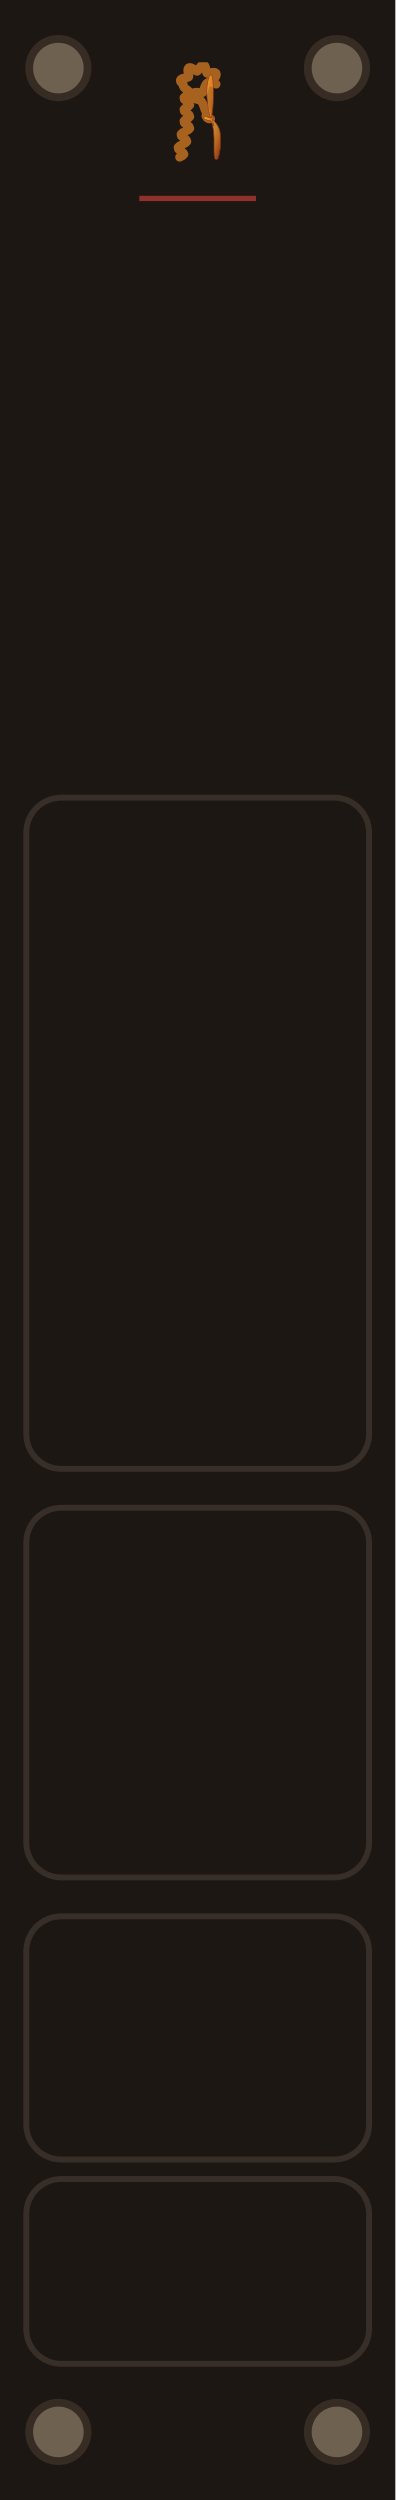
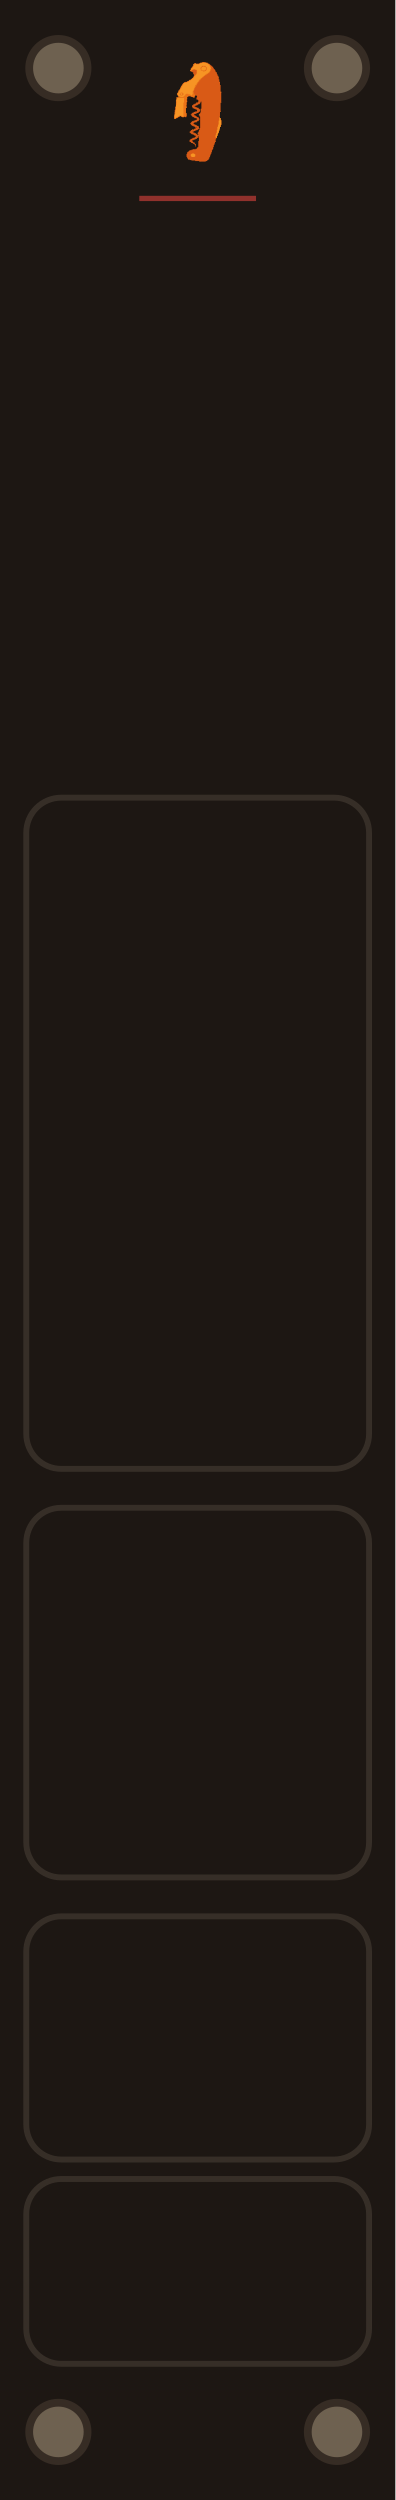
<svg xmlns="http://www.w3.org/2000/svg" width="20.32mm" height="128.5mm" viewBox="0 0 20.32 128.5">
  <rect width="20.32" height="128.5" fill="#1d1713" />
  <circle cx="3" cy="3.5" r="1.5" fill="#6e6150" stroke="#362c24" stroke-width="0.4" />
  <circle cx="3" cy="125" r="1.5" fill="#6e6150" stroke="#362c24" stroke-width="0.4" />
  <circle cx="17.32" cy="3.5" r="1.5" fill="#6e6150" stroke="#362c24" stroke-width="0.4" />
  <circle cx="17.32" cy="125" r="1.5" fill="#6e6150" stroke="#362c24" stroke-width="0.4" />
  <defs>
    <clipPath id="logo-clip">
      <rect x="8.874" y="3.2" width="2.571" height="5.2" />
    </clipPath>
  </defs>
  <g clip-path="url(#logo-clip)">
    <g transform="translate(8.9492,3.2939) scale(0.0187726)">
-       <defs>
-         <linearGradient id="wire" x1="0" y1="0" x2="1" y2="1">
-           <stop offset="0" stop-color="#ffb13b" />
-           <stop offset=".48" stop-color="#f39a2e" />
-           <stop offset="1" stop-color="#d65f1b" />
-         </linearGradient>
-         <linearGradient id="grip" x1="0" y1="0" x2=".75" y2="1">
-           <stop offset="0" stop-color="#ffd15a" />
-           <stop offset=".58" stop-color="#f28b25" />
-           <stop offset="1" stop-color="#b94718" />
-         </linearGradient>
-       </defs>
-       <polyline opacity="0.65" fill="none" stroke="#f28b25" stroke-width="24" stroke-linecap="round" stroke-linejoin="round" points="15.0,255.0 23.0,251.0 27.0,247.0 25.0,243.0 18.0,238.0 12.0,233.0 11.0,228.0 15.0,224.0 23.0,220.0 31.0,216.0 35.0,212.0 33.0,207.0 27.0,202.0 20.0,197.0 19.0,192.0 23.0,188.0 31.0,184.0 39.0,180.0 43.0,176.0 41.0,171.0 35.0,166.0 28.0,161.0 27.0,156.0 31.0,152.0 39.0,148.0 43.0,144.0 41.0,139.0 35.0,134.0 28.0,129.0 27.0,124.0 31.0,120.0 39.0,116.0 43.0,112.0 41.0,107.0 35.0,102.0 28.0,97.0 27.0,92.0 31.0,88.0 39.0,84.0 43.0,80.0 41.0,75.0 35.0,70.0 28.0,65.0 25.0,60.0 25.0,55.0 20.6,51.8 17.7,48.1 17.0,44.5 19.0,41.3 23.1,39.1 28.4,37.8 33.7,37.1 37.8,36.4 40.1,35.0 40.5,32.4 39.6,28.3 38.2,23.2 37.4,17.8 37.9,13.1 40.0,10.1 43.6,9.3 48.1,10.6 52.8,13.4 57.0,16.6 60.4,19.1 63.0,19.7 65.1,18.1 67.4,14.6 70.0,10.0 73.2,5.6 76.9,2.7 80.5,2.0 83.7,4.0 85.9,8.1 87.2,13.4 87.9,18.7 88.6,22.8 90.0,25.1 92.6,25.5 96.7,24.6 101.8,23.2 107.2,22.4 111.9,22.9 114.9,25.0 115.7,28.6 114.4,33.1 111.6,37.8 108.4,42.0 105.9,45.4 105.3,48.0 106.9,50.1 110.4,52.4 115.0,55.0 107.8,51.3 101.0,49.1 94.9,49.3 89.8,52.2 86.0,57.4 83.3,63.9 81.6,70.3 80.0,75.3 78.0,78.2 74.8,78.9 70.2,78.2 64.3,77.2 58.2,77.2 53.1,78.8 50.2,82.2 50.3,86.7 53.2,91.2 58.0,95.0 61.7,96.7 65.2,97.1 68.3,97.5 71.1,98.7 73.7,100.9 76.2,104.3 78.6,108.7 80.8,113.9 82.7,119.5 84.5,125.1 87.5,131.0 88.5,137.0 87.0,142.0 90.0,147.0 95.0,150.0 100.0,150.0" />
-       <path opacity="0.75" transform="rotate(-50 100 150)" fill="url(#grip)" stroke="#963713" stroke-width="2" d="M100 150 C116 145 135 130 151 117 C168 104 183 89 191 80 C195 75 192 70 187 72 C170 78 155 89 141 102 C125 117 109 136 100 150 Z" />
-       <path opacity="0.75" fill="url(#grip)" stroke="#963713" stroke-width="2" d="M100.114 150 C106.059 166.109 108.721 184.397 109.194 204.138 C109.667 223.88 108.263 242.638 110.559 255.97 C110.925 260.927 116.659 263.062 120.255 258.447 C126.715 239.303 128.431 218.109 127.072 197.47 C126.599 177.729 117.995 158.928 100.114 150 Z" />
-       <path opacity="0.75" fill="url(#grip)" stroke="#963713" stroke-width="2" stroke-linejoin="round" d="M84 143 C90 145 96 147 100 148 C103 146 106 144 109 143 C108 147 106 150 104 152 C106 157 108 163 109 170 C105 165 102 159 100 155 C94 155 88 153 82 150 C81 147 82 145 84 143 Z" />
+       <g transform="translate(0 -5) scale(1.697368 1.416667)">
+         <g transform="translate(76 192) rotate(180)">
+           <path fill="#d95a16" d="M25 0H35V1H25Z M23 1H42V2H23Z M22 2H48V3H22Z M21 3H51V4H21Z M20 4H53V5H20Z M20 5H54V6H20Z M19 6H54V7H19Z M19 7H55V9H19Z M18 9H56V12H18Z M17 12H56V15H17Z M16 15H55V18H16Z M15 18H54V19H15Z M15 19H53V20H15Z M15 20H52V21H15Z M15 21H51V22H15Z M14 22H48V23H14Z M14 23H46V24H14Z M13 24H41V25H13Z M13 25H39V27H13Z M13 27H38V28H13Z M12 28H37V32H12Z M41 29H42V32H41Z M41 32H43V34H41Z M11 32H37V35H11Z M42 34H45V35H42Z M43 35H46V36H43Z M43 36H48V37H43Z M10 35H37V38H10Z M45 37H49V38H45Z M9 38H37V39H9Z M46 38H51V40H46Z M47 40H51V41H47Z M45 41H51V42H45Z M9 39H36V43H9Z M43 42H50V43H43Z M41 43H49V44H41Z M39 44H47V45H39Z M8 43H36V46H8Z M39 45H46V46H39Z M37 46H43V47H37Z M37 47H42V48H37Z M7 46H36V49H7Z M37 48H41V49H37Z M7 49H41V50H7Z M6 50H43V51H6Z M38 51H44V52H38Z M6 51H37V53H6Z M39 52H46V53H39Z M40 53H48V54H40Z M6 53H38V54H6Z M41 54H49V55H41Z M5 54H38V56H5Z M43 55H50V56H43Z M45 56H51V57H45Z M4 56H37V58H4Z M46 57H51V58H46Z M44 58H50V59H44Z M4 58H36V60H4Z M42 59H49V60H42Z M40 60H49V61H40Z M3 60H36V61H3Z M38 61H47V62H38Z M37 62H44V63H37Z M3 61H35V64H3Z M36 63H43V64H36Z M36 64H41V65H36Z M2 64H35V65H2Z M36 65H40V66H36Z M2 65H34V67H2Z M36 66H42V67H36Z M36 67H43V68H36Z M37 68H45V69H37Z M39 69H47V70H39Z M1 67H34V71H1Z M40 70H48V71H40Z M42 71H49V72H42Z M44 72H49V73H44Z M45 73H50V74H45Z M44 74H49V75H44Z M43 75H49V76H43Z M40 76H48V77H40Z M39 77H47V78H39Z M37 78H45V79H37Z M0 71H34V80H0Z M36 79H43V80H36Z M36 80H41V81H36Z M35 81H39V83H35Z M1 80H34V84H1Z M36 83H40V84H36Z M73 83H76V84H73Z M71 84H76V85H71Z M36 84H43V85H36Z M2 84H34V86H2Z M70 85H76V86H70Z M37 85H44V86H37Z M60 86H63V87H60Z M56 86H58V87H56Z M39 86H46V87H39Z M68 86H76V87H68Z M3 86H34V87H3Z M56 87H65V88H56Z M67 87H76V88H67Z M40 87H47V88H40Z M2 87H35V89H2Z M41 88H48V89H41Z M56 88H76V89H56Z M43 89H48V90H43Z M44 90H49V91H44Z M2 89H36V92H2Z M43 91H48V92H43Z M56 89H75V93H56Z M41 92H48V93H41Z M2 92H35V93H2Z M39 93H47V94H39Z M2 93H34V95H2Z M37 94H46V95H37Z M2 95H33V96H2Z M36 95H44V96H36Z M35 96H42V97H35Z M57 93H75V99H57Z M34 97H39V100H34Z M34 100H40V101H34Z M1 96H33V102H1Z M35 101H42V102H35Z M36 102H44V103H36Z M57 99H74V104H57Z M37 103H46V104H37Z M39 104H46V105H39Z M56 104H74V106H56Z M41 105H47V106H41Z M43 106H47V107H43Z M42 107H47V108H42Z M40 108H47V109H40Z M38 109H45V110H38Z M37 110H45V111H37Z M35 111H43V112H35Z M34 112H41V113H34Z M1 102H32V114H1Z M34 113H40V114H34Z M56 106H73V115H56Z M33 114H38V115H33Z M0 114H32V116H0Z M33 115H37V116H33Z M55 115H73V118H55Z M0 116H37V119H0Z M55 118H72V120H55Z M0 119H38V120H0Z M56 120H72V121H56Z M0 120H40V124H0Z M55 121H72V124H55Z M55 124H69V125H55Z M43 124H46V125H43Z M43 125H48V126H43Z M54 125H69V126H54Z M0 124H39V127H0Z M52 126H69V127H52Z M43 126H51V127H43Z M0 127H40V128H0Z M42 127H70V128H42Z M0 128H70V129H0Z M0 129H71V132H0Z M0 132H70V134H0Z M0 134H69V135H0Z M1 135H69V137H1Z M1 137H68V138H1Z M1 138H67V140H1Z M1 140H66V143H1Z M1 143H65V145H1Z M1 145H64V147H1Z M1 147H63V148H1Z M2 148H63V149H2Z M2 149H62V151H2Z M2 151H61V152H2Z M2 152H60V153H2Z M2 153H58V154H2Z M3 154H55V155H3Z M3 155H53V156H3Z M3 156H52V157H3Z M3 157H51V158H3Z M3 158H49V159H3Z M4 159H48V160H4Z M4 160H47V161H4Z M4 161H46V162H4Z M4 162H45V164H4Z M5 164H44V166H5Z M6 166H44V169H6Z M7 169H45V172H7Z M8 172H46V173H8Z M9 173H47V174H9Z M9 174H49V175H9Z M9 175H50V176H9Z M10 176H50V177H10Z M10 177H49V178H10Z M11 178H49V179H11Z M12 179H49V180H12Z M12 180H48V181H12Z M13 181H48V182H13Z M13 182H47V183H13Z M14 183H46V184H14Z M15 184H46V185H15Z M16 185H45V186H16Z M17 186H45V187H17Z M18 187H45V188H18Z M19 188H44V189H19Z M41 189H43V190H41Z M21 189H35V190H21Z M22 190H34V191H22Z M25 191H31V192H25Z" />
+           <path fill="#ea7418" d="M34 0H35V1H34Z M52 4H53V5H52Z M53 5H54V6H53Z M43 9H48V10H43Z M42 10H49V14H42Z M43 14H48V15H43Z M44 15H47V16H44Z M47 36H48V37H47Z M9 38H10V39H9Z M36 38H37V39H36Z M37 46H38V47H37Z M7 46H9V50H7Z M36 49H37V50H36Z M6 50H9V52H6Z M6 52H8V54H6Z M5 54H8V56H5Z M4 56H7V60H4Z M3 60H7V62H3Z M46 61H47V62H46Z M3 62H6V64H3Z M2 64H6V67H2Z M41 66H42V67H41Z M1 67H6V68H1Z M1 68H5V71H1Z M0 71H5V73H0Z M49 73H50V74H49Z M40 76H41V77H40Z M46 77H47V78H46Z M0 73H4V80H0Z M1 80H3V84H1Z M73 83H76V84H73Z M71 84H76V85H71Z M2 84H3V86H2Z M70 85H75V86H70Z M60 86H63V87H60Z M57 86H58V87H57Z M69 86H75V87H69Z M2 87H3V88H2Z M67 87H76V88H67Z M57 87H65V88H57Z M56 88H76V89H56Z M48 90H49V91H48Z M56 89H75V93H56Z M57 93H75V96H57Z M43 95H44V96H43Z M1 96H2V97H1Z M57 96H74V98H57Z M57 98H75V99H57Z M32 101H33V102H32Z M57 99H74V103H57Z M37 103H38V104H37Z M57 103H73V104H57Z M56 104H74V106H56Z M56 106H73V107H56Z M57 107H73V109H57Z M56 109H73V114H56Z M39 113H40V114H39Z M0 114H1V115H0Z M56 114H72V115H56Z M55 115H72V116H55Z M55 116H73V117H55Z M56 117H73V118H56Z M56 118H72V119H56Z M55 119H72V120H55Z M56 120H72V121H56Z M55 121H72V124H55Z M55 124H69V125H55Z M43 124H45V125H43Z M43 125H48V126H43Z M54 125H69V126H54Z M43 126H49V127H43Z M50 126H51V127H50Z M53 126H69V127H53Z M42 127H70V128H42Z M42 128H62V129H42Z M66 128H70V129H66Z M63 129H66V130H63Z M43 129H61V131H43Z M67 129H71V132H67Z M62 130H66V132H62Z M44 131H61V132H44Z M44 132H62V133H44Z M66 132H70V133H66Z M63 132H65V133H63Z M44 133H70V134H44Z M0 133H1V135H0Z M45 134H69V136H45Z M44 136H69V137H44Z M44 137H68V138H44Z M44 138H67V139H44Z M43 139H67V140H43Z M43 140H66V142H43Z M42 142H66V143H42Z M42 143H65V144H42Z M41 144H65V145H41Z M41 145H64V146H41Z M40 146H64V147H40Z M40 147H63V148H40Z M39 148H63V149H39Z M39 149H62V150H39Z M38 150H61V152H38Z M37 152H60V153H37Z M2 153H3V154H2Z M37 153H58V154H37Z M36 154H55V155H36Z M35 155H53V156H35Z M35 156H52V157H35Z M34 157H51V158H34Z M33 158H49V159H33Z M33 159H48V160H33Z M32 160H47V161H32Z M31 161H46V162H31Z M30 162H45V163H30Z M4 163H5V164H4Z M29 163H45V164H29Z M28 164H44V165H28Z M27 165H44V166H27Z M5 165H6V166H5Z M26 166H42V167H26Z M24 167H42V168H24Z M23 168H41V169H23Z M22 169H41V170H22Z M44 169H45V170H44Z M21 170H40V171H21Z M7 171H8V172H7Z M19 171H40V173H19Z M18 173H40V175H18Z M48 174H49V175H48Z M48 175H50V176H48Z M31 175H40V176H31Z M17 175H26V176H17Z M17 176H24V177H17Z M32 176H40V177H32Z M26 176H31V177H26Z M47 176H50V177H47Z M16 177H24V178H16Z M45 177H49V178H45Z M33 177H43V178H33Z M25 177H32V178H25Z M16 178H32V179H16Z M33 178H49V179H33Z M24 179H49V180H24Z M16 179H23V181H16Z M24 180H32V181H24Z M33 180H48V181H33Z M16 181H32V182H16Z M33 181H47V183H33Z M17 182H24V183H17Z M25 182H31V183H25Z M27 183H30V184H27Z M31 183H46V184H31Z M17 183H25V184H17Z M17 184H26V185H17Z M30 184H46V185H30Z M18 185H45V187H18Z M19 187H45V188H19Z M20 188H44V189H20Z M22 189H35V190H22Z M41 189H43V190H41Z M22 190H34V191H22Z M27 191H30V192H27Z" />
+           <path fill="#f79424" d="M43 9H48V10H43Z M42 10H48V11H42Z M42 11H49V14H42Z M43 14H48V15H43Z M45 15H46V16H45Z M7 46H8V47H7Z M7 47H9V50H7Z M6 50H9V51H6Z M6 51H8V54H6Z M5 54H8V55H5Z M5 55H7V56H5Z M4 56H7V60H4Z M3 60H7V61H3Z M3 61H6V64H3Z M2 64H6V67H2Z M1 67H5V71H1Z M0 71H4V79H0Z M0 79H3V80H0Z M1 80H3V84H1Z M74 83H75V84H74Z M2 84H3V85H2Z M73 84H75V85H73Z M72 85H75V86H72Z M70 86H75V87H70Z M69 87H75V88H69Z M61 87H63V88H61Z M68 88H75V89H68Z M61 88H64V89H61Z M61 89H75V92H61Z M56 92H57V93H56Z M61 92H74V99H61Z M56 104H57V105H56Z M61 99H73V110H61Z M61 110H72V114H61Z M60 114H72V117H60Z M60 117H73V118H60Z M60 118H72V121H60Z M60 121H71V123H60Z M71 123H72V124H71Z M61 125H66V126H61Z M60 126H68V127H60Z M59 127H69V128H59Z M58 128H62V129H58Z M66 128H70V129H66Z M47 128H49V129H47Z M58 129H61V130H58Z M63 129H65V130H63Z M47 129H50V130H47Z M67 129H70V131H67Z M46 130H53V131H46Z M62 130H66V131H62Z M57 130H61V131H57Z M67 131H71V132H67Z M46 131H61V132H46Z M63 131H66V132H63Z M66 132H69V133H66Z M46 132H62V133H46Z M46 133H63V134H46Z M64 133H69V134H64Z M46 134H68V136H46Z M68 136H69V137H68Z M45 136H67V139H45Z M44 139H66V141H44Z M44 141H65V142H44Z M43 142H64V144H43Z M43 144H65V145H43Z M42 145H63V147H42Z M42 147H62V148H42Z M41 148H62V149H41Z M40 149H61V151H40Z M39 151H60V152H39Z M39 152H57V153H39Z M38 153H55V154H38Z M37 154H53V155H37Z M37 155H52V156H37Z M36 156H51V157H36Z M36 157H49V158H36Z M35 158H48V159H35Z M34 159H47V160H34Z M33 160H46V161H33Z M32 161H45V162H32Z M31 162H44V163H31Z M30 163H43V164H30Z M29 164H44V165H29Z M28 165H42V166H28Z M27 166H42V167H27Z M26 167H41V168H26Z M25 168H40V169H25Z M24 169H40V170H24Z M22 170H39V171H22Z M21 171H39V172H21Z M20 172H39V173H20Z M19 173H39V174H19Z M29 174H39V175H29Z M19 174H27V175H19Z M31 175H39V176H31Z M18 175H25V176H18Z M48 176H49V177H48Z M26 176H31V177H26Z M33 176H39V177H33Z M18 176H24V178H18Z M47 177H49V178H47Z M33 177H40V178H33Z M25 177H32V179H25Z M33 178H42V179H33Z M18 178H23V179H18Z M45 178H48V179H45Z M34 179H48V180H34Z M24 179H32V181H24Z M33 180H47V181H33Z M17 179H23V182H17Z M25 181H32V182H25Z M33 181H46V183H33Z M18 182H24V183H18Z M25 182H31V183H25Z M27 183H29V184H27Z M32 183H45V184H32Z M18 183H25V185H18Z M31 184H45V185H31Z M19 185H44V187H19Z M44 187H45V188H44Z M20 187H43V188H20Z M21 188H36V189H21Z M41 188H43V189H41Z M23 189H34V190H23Z M24 190H32V191H24Z" />
+         </g>
+       </g>
    </g>
  </g>
  <path d="M 7.160 10.2 H 13.160" fill="none" stroke="#c13c36" stroke-width="0.27" opacity="0.7" />
  <rect x="1.35" y="41.0" width="17.620" height="34.5" rx="1.8" fill="none" stroke="#50463c" stroke-width="0.3" opacity="0.5" />
  <rect x="1.35" y="77.5" width="17.620" height="19.0" rx="1.8" fill="none" stroke="#50463c" stroke-width="0.3" opacity="0.5" />
  <rect x="1.35" y="98.5" width="17.620" height="12.5" rx="1.8" fill="none" stroke="#50463c" stroke-width="0.3" opacity="0.5" />
  <rect x="1.35" y="112.0" width="17.620" height="9.5" rx="1.8" fill="none" stroke="#50463c" stroke-width="0.3" opacity="0.5" />
</svg>
